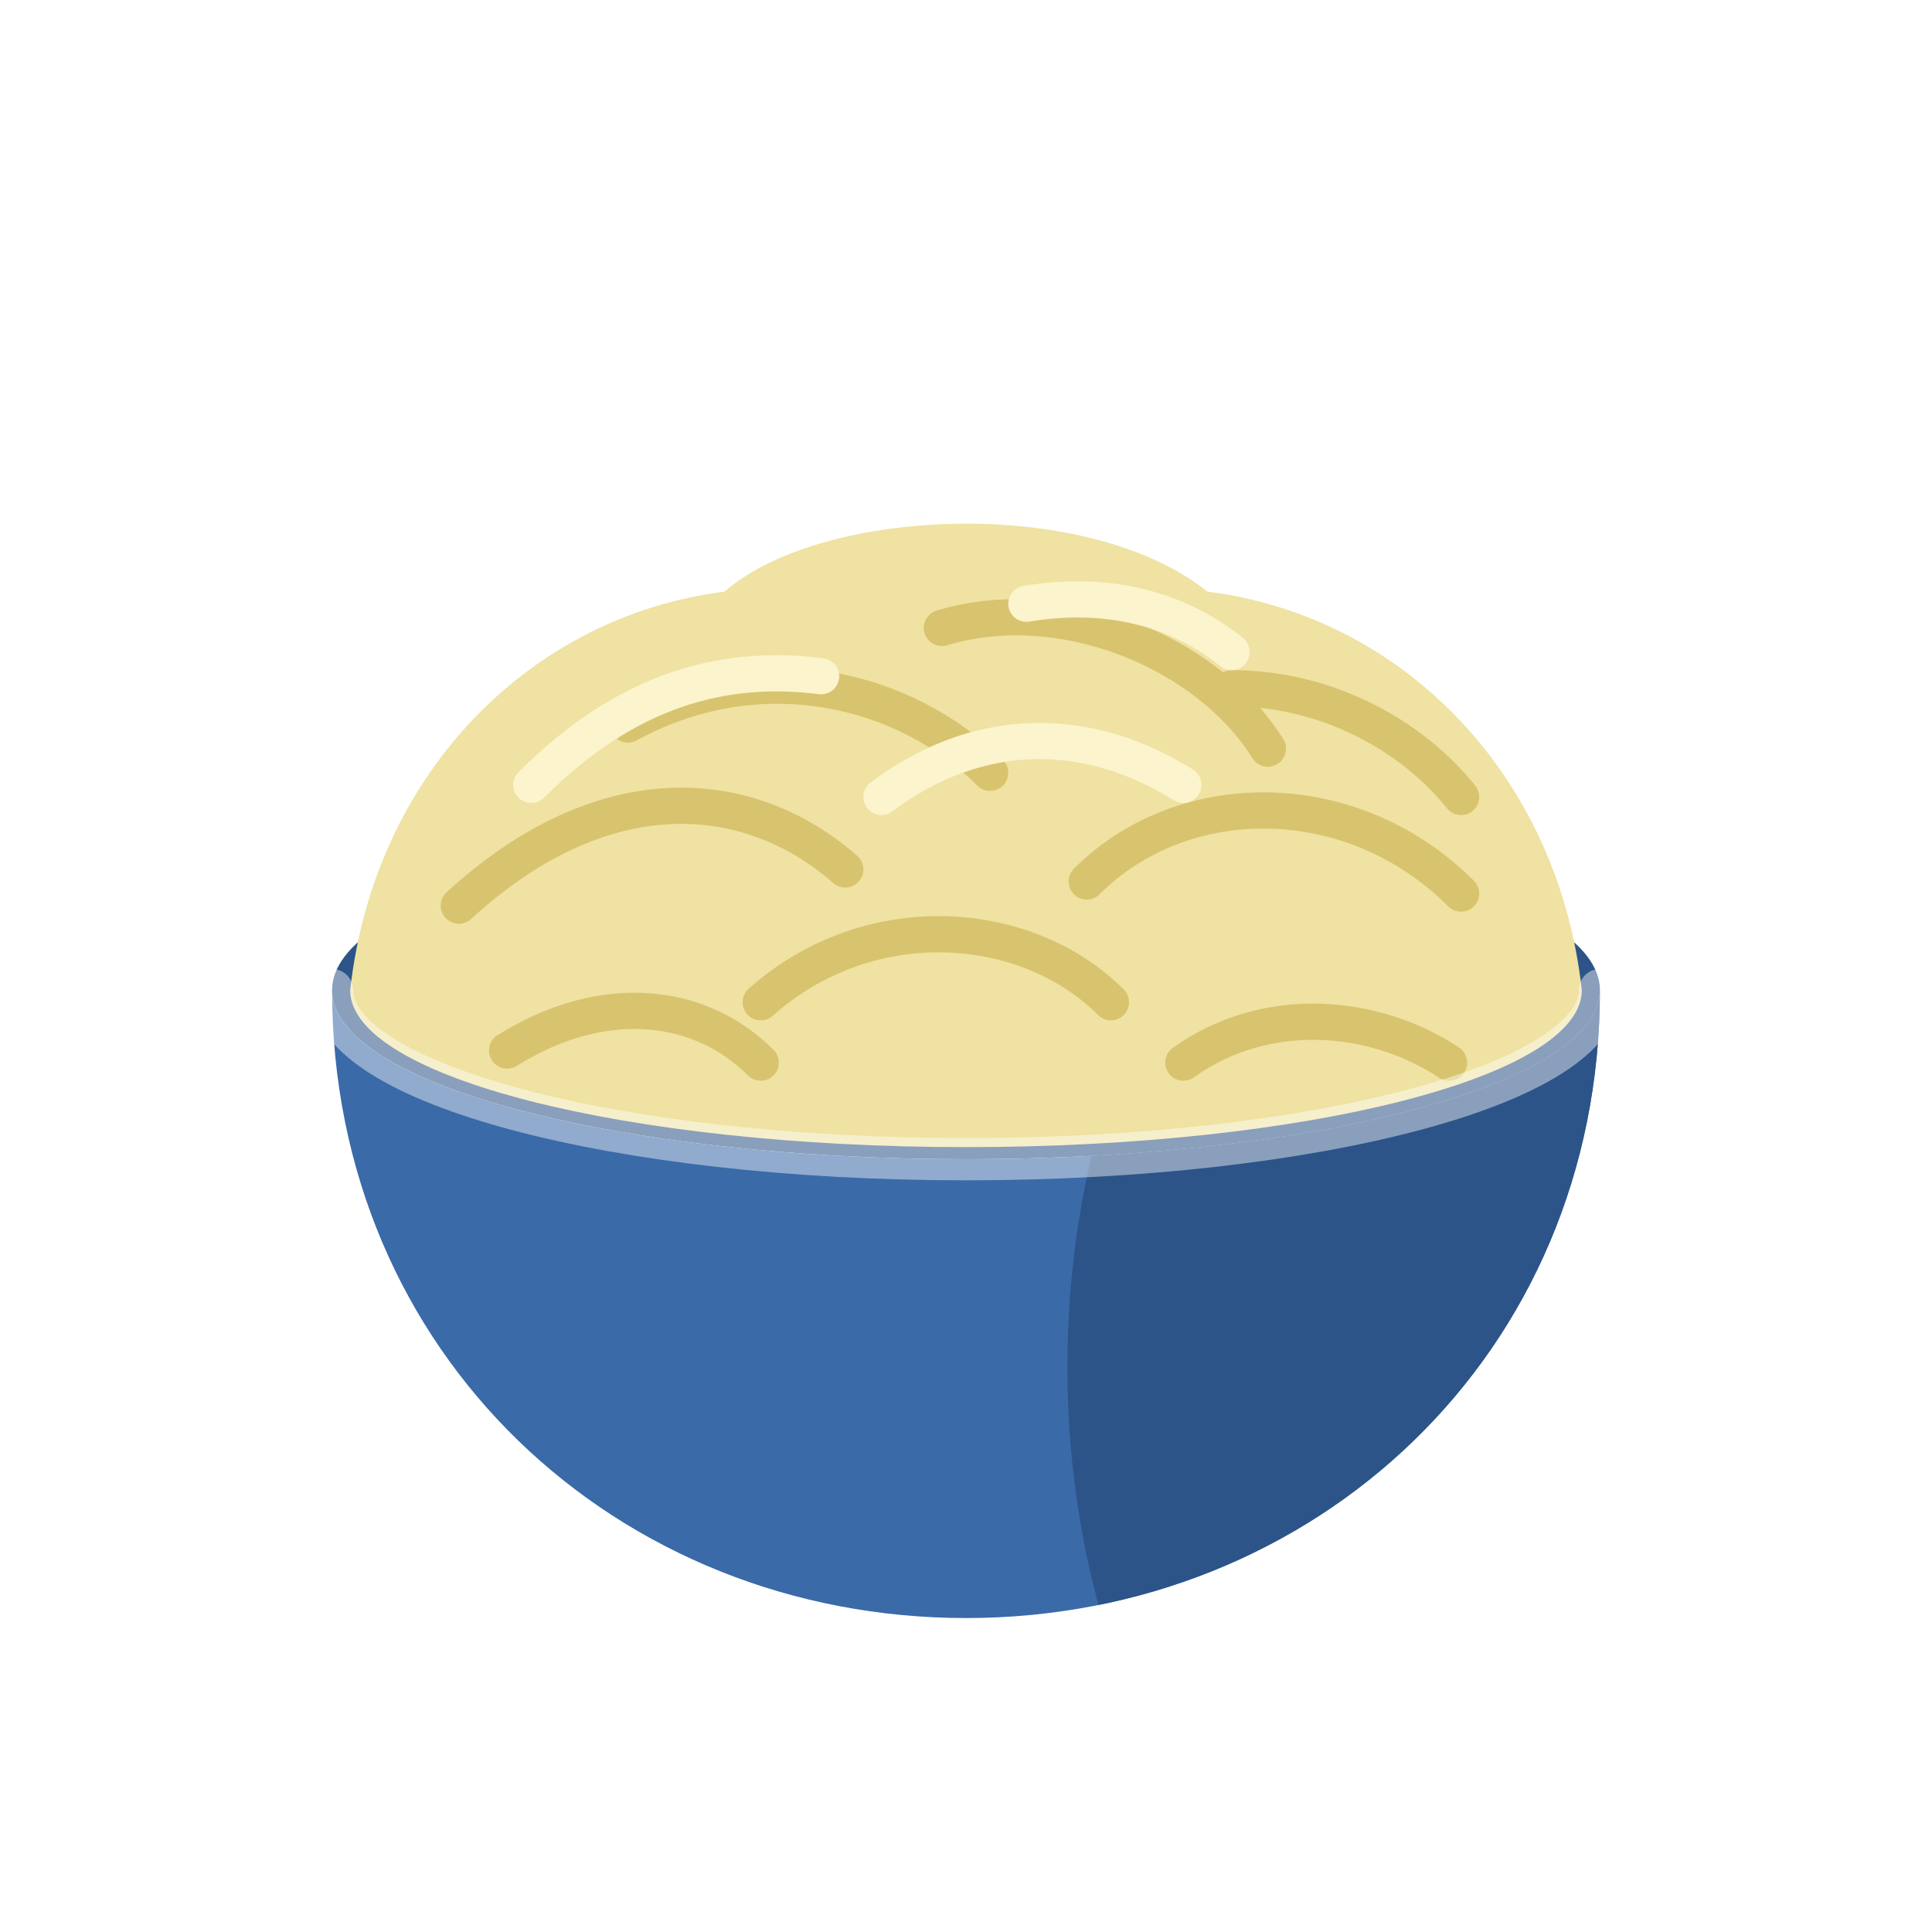
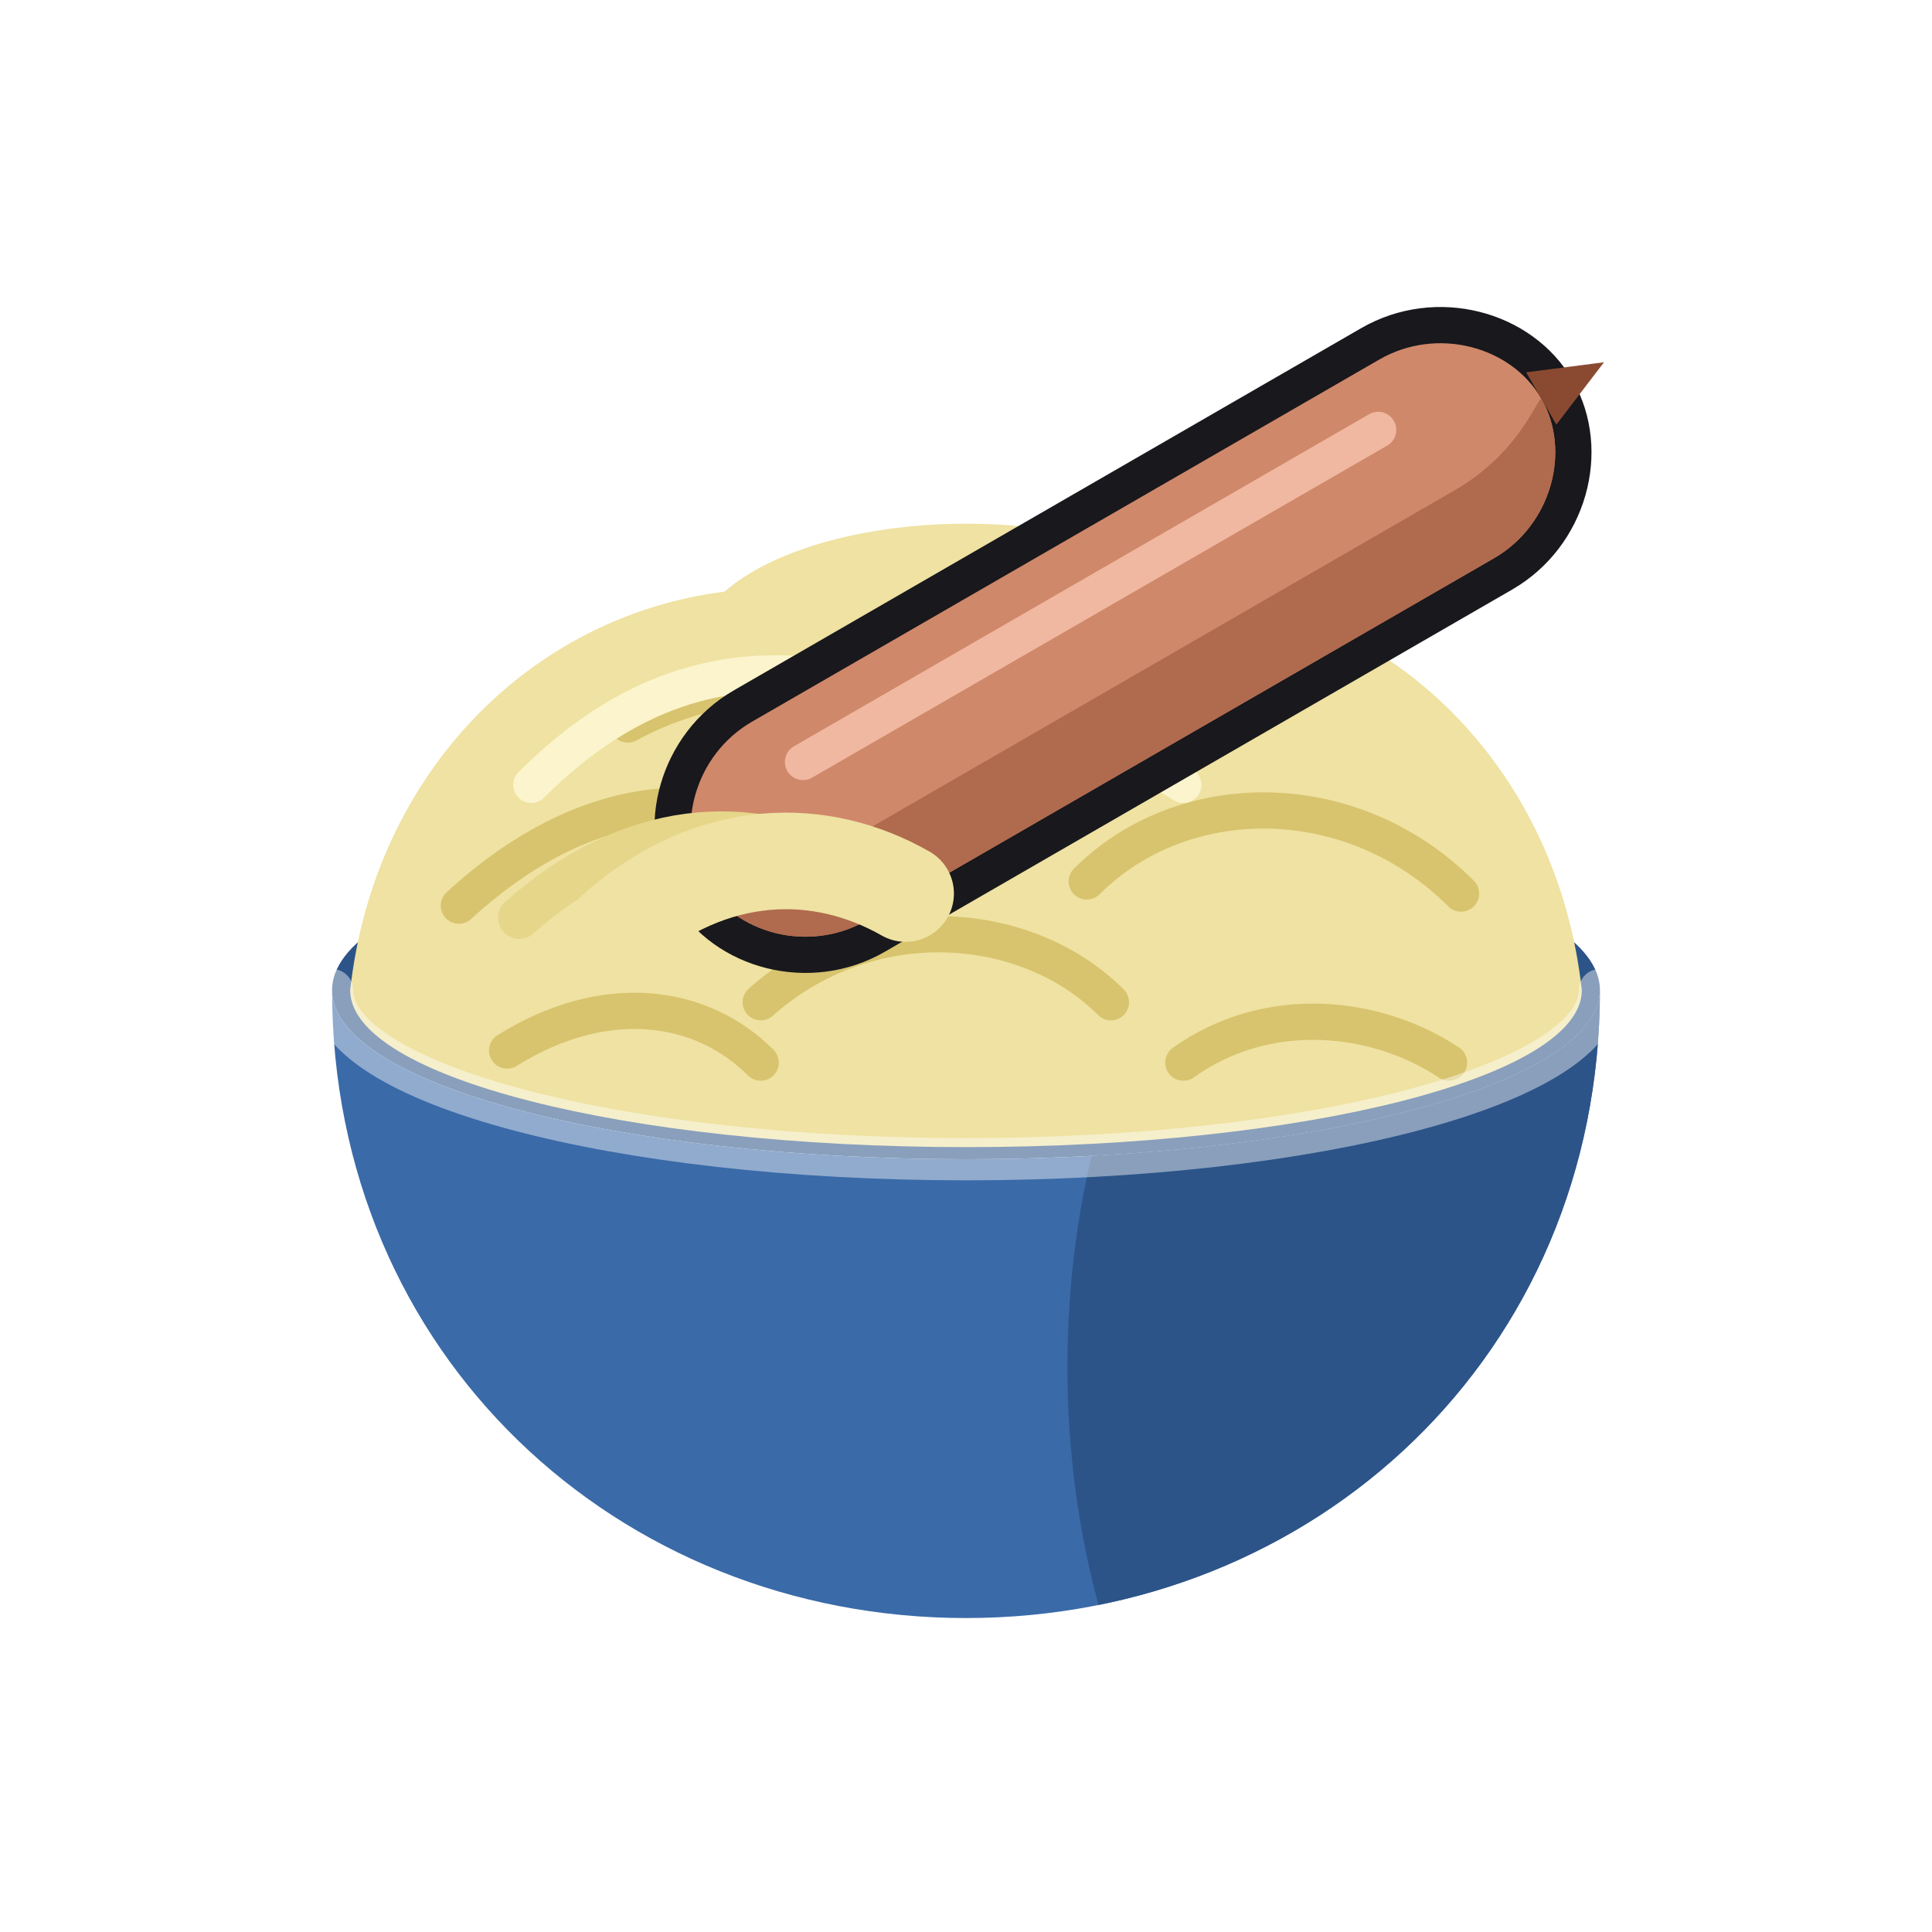
<svg xmlns="http://www.w3.org/2000/svg" viewBox="0 0 32 32">
  <ellipse cx="16" cy="16.4" rx="10.5" ry="2.8" fill="#2c5488" />
  <path fill="#efe2a2" d="M5.8 16.4C6.2 12.8 8.8 10.2 12 9.8C13.6 8.4 18 8.2 20 9.8C23.2 10.2 25.8 12.8 26.2 16.4A10.2 2.6 0 0 1 5.8 16.4z" />
-   <clipPath id="k82">
+   <clipPath id="k101">
    <path d="M5.8 16.4C6.2 12.8 8.8 10.2 12 9.8C13.6 8.4 18 8.2 20 9.8C23.2 10.2 25.8 12.8 26.2 16.4A10.2 2.6 0 0 1 5.8 16.4z" />
  </clipPath>
-   <g clip-path="url(#k82)">
-     <path fill="none" stroke="#d8c46e" stroke-linecap="round" stroke-linejoin="round" stroke-width="0.6" d="M7.6 15C10 12.8 12.4 13 14 14.4M10.4 12C12.6 10.8 15 11.4 16.4 12.8M15.6 10.4C17.6 9.8 20 10.8 21 12.4M18 14.6C19.6 13 22.4 13 24.2 14.8M12.6 16.6C14.4 15 17 15.2 18.4 16.6M20.4 11.4C22 11.4 23.4 12.2 24.2 13.2M8.4 17.4C10 16.4 11.6 16.6 12.6 17.6M19.6 17.6C21 16.6 22.8 16.8 24 17.6" />
-     <path fill="none" stroke="#fbf4cc" stroke-linecap="round" stroke-linejoin="round" stroke-width="0.6" d="M8.8 13C10.4 11.4 12 11 13.6 11.2M14.6 13.2C16.2 12 18 12 19.6 13M17 10C18.2 9.8 19.4 10 20.4 10.8" />
+   <g clip-path="url(#k101)">
+     <path fill="none" stroke="#d8c46e" stroke-linecap="round" stroke-linejoin="round" stroke-width="0.6" d="M7.6 15C10 12.8 12.4 13 14 14.4M10.4 12C12.6 10.8 15 11.4 16.4 12.8M18 14.6C19.6 13 22.4 13 24.2 14.8M12.6 16.6C14.4 15 17 15.2 18.4 16.6M8.4 17.4C10 16.4 11.6 16.6 12.6 17.6M19.6 17.6C21 16.6 22.8 16.8 24 17.6" />
+     <path fill="none" stroke="#fbf4cc" stroke-linecap="round" stroke-linejoin="round" stroke-width="0.6" d="M8.8 13C10.4 11.4 12 11 13.6 11.2M14.6 13.2C16.2 12 18 12 19.6 13" />
  </g>
+   <g transform="translate(18.6 10.6) rotate(-30)">
+     <path fill="#18181d" stroke="#18181d" stroke-width="1.2" stroke-linejoin="round" d="M-6 -1.9H6C7.1 -1.9 8 -1 8 0C8 1 7.1 1.9 6 1.9H-6C-7.1 1.9 -8 1 -8 0C-8 -1 -7.1 -1.9 -6 -1.9z" />
+     <path fill="#d0886a" d="M-6 -1.9H6C7.1 -1.9 8 -1 8 0C8 1 7.1 1.9 6 1.9H-6C-7.1 1.9 -8 1 -8 0C-8 -1 -7.1 -1.9 -6 -1.9z" />
+     <path fill="#b06a4e" d="M-6 .6H6C7.2 .6 7.9 0 8 0C8 1 7.1 1.9 6 1.9H-6C-7.1 1.9 -8 1 -8 0C-7.9 0 -7.2 .6 -6 .6z" />
+     <path fill="none" stroke="#f0b8a0" stroke-linecap="round" stroke-linejoin="round" stroke-width="0.6" d="M-5.6 -.9H5.4" />
+     <path fill="#8a4a32" d="M8 -.5L9.2 0L8 .5z" />
+   </g>
+   <path fill="none" stroke="#e6d68a" stroke-linecap="round" stroke-linejoin="round" stroke-width="0.7" d="M8.6 15.2C10.4 13.6 12.4 13.4 14.2 14.4" />
+   <path fill="none" stroke="#efe2a2" stroke-linecap="round" stroke-linejoin="round" stroke-width="1.6" d="M10.2 15.4C11.8 14 13.6 14 15 14.8" />
  <path fill="#3a6aa8" d="M5.5 16.4a10.5 2.8 0 0 0 21 0c0 6.032 -4.725 10.4 -10.5 10.4S5.5 22.432 5.5 16.4z" />
-   <clipPath id="k83">
+   <clipPath id="k102">
    <path d="M5.5 16.4a10.5 2.8 0 0 0 21 0c0 6.032 -4.725 10.4 -10.5 10.4S5.5 22.432 5.5 16.4z" />
  </clipPath>
-   <g clip-path="url(#k83)">
+   <g clip-path="url(#k102)">
    <ellipse cx="24.61" cy="22.64" rx="6.93" ry="10.4" fill="#2c5488" />
  </g>
  <path fill="none" stroke="#ffffff70" stroke-linecap="round" stroke-linejoin="round" stroke-width="0.7" d="M5.5 16.4a10.5 2.8 0 0 0 21 0" />
</svg>
